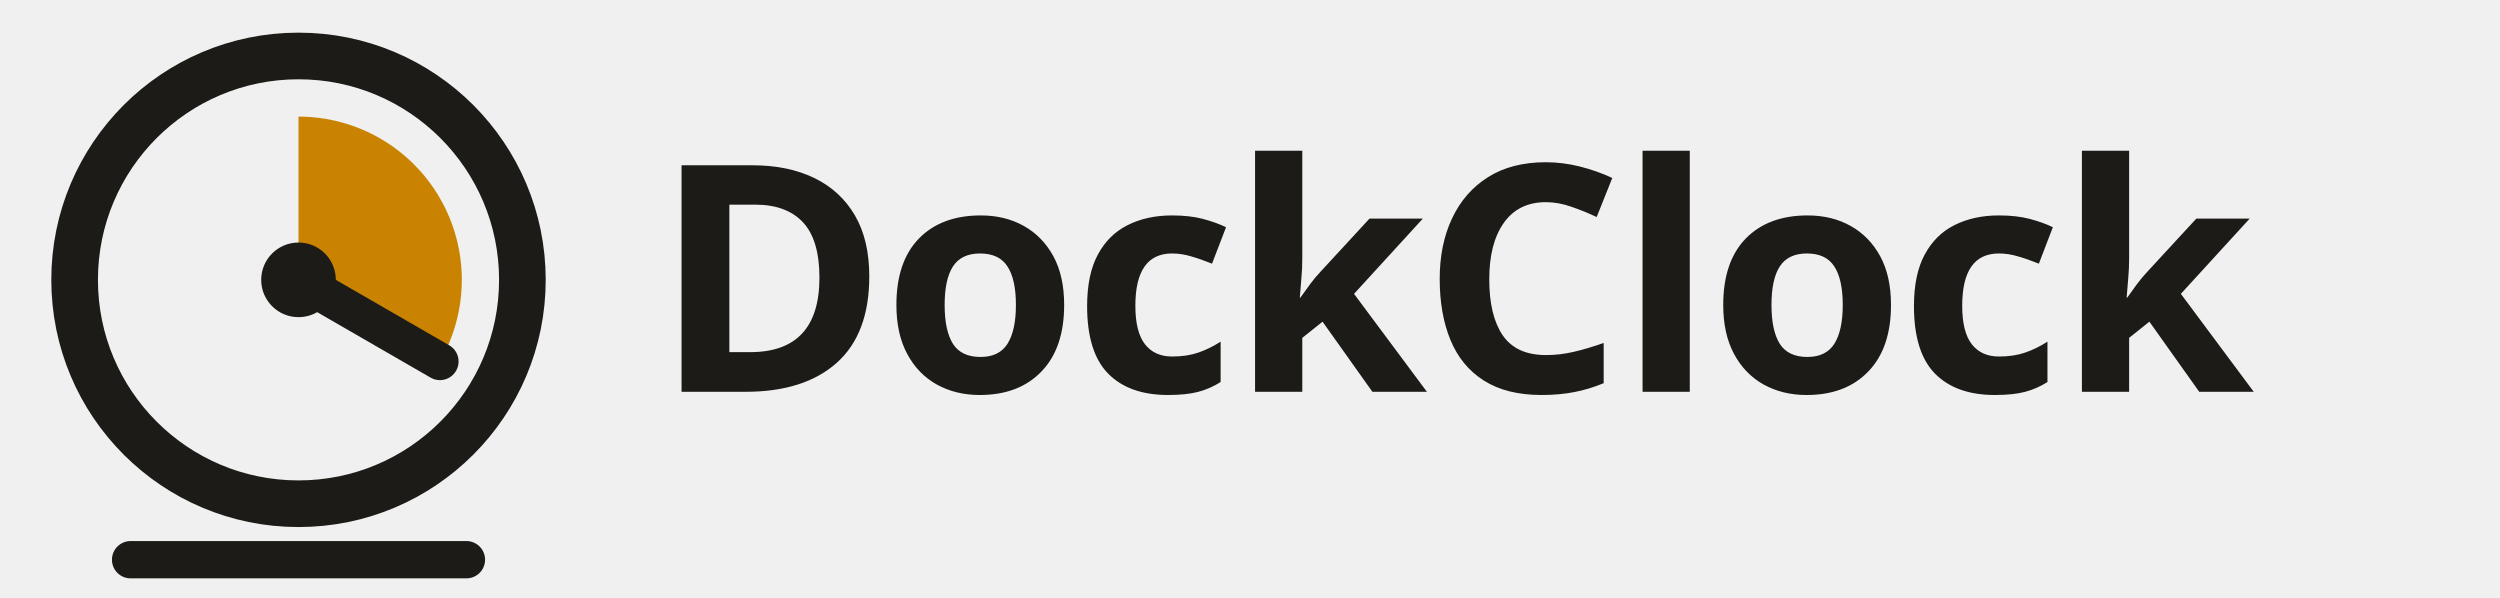
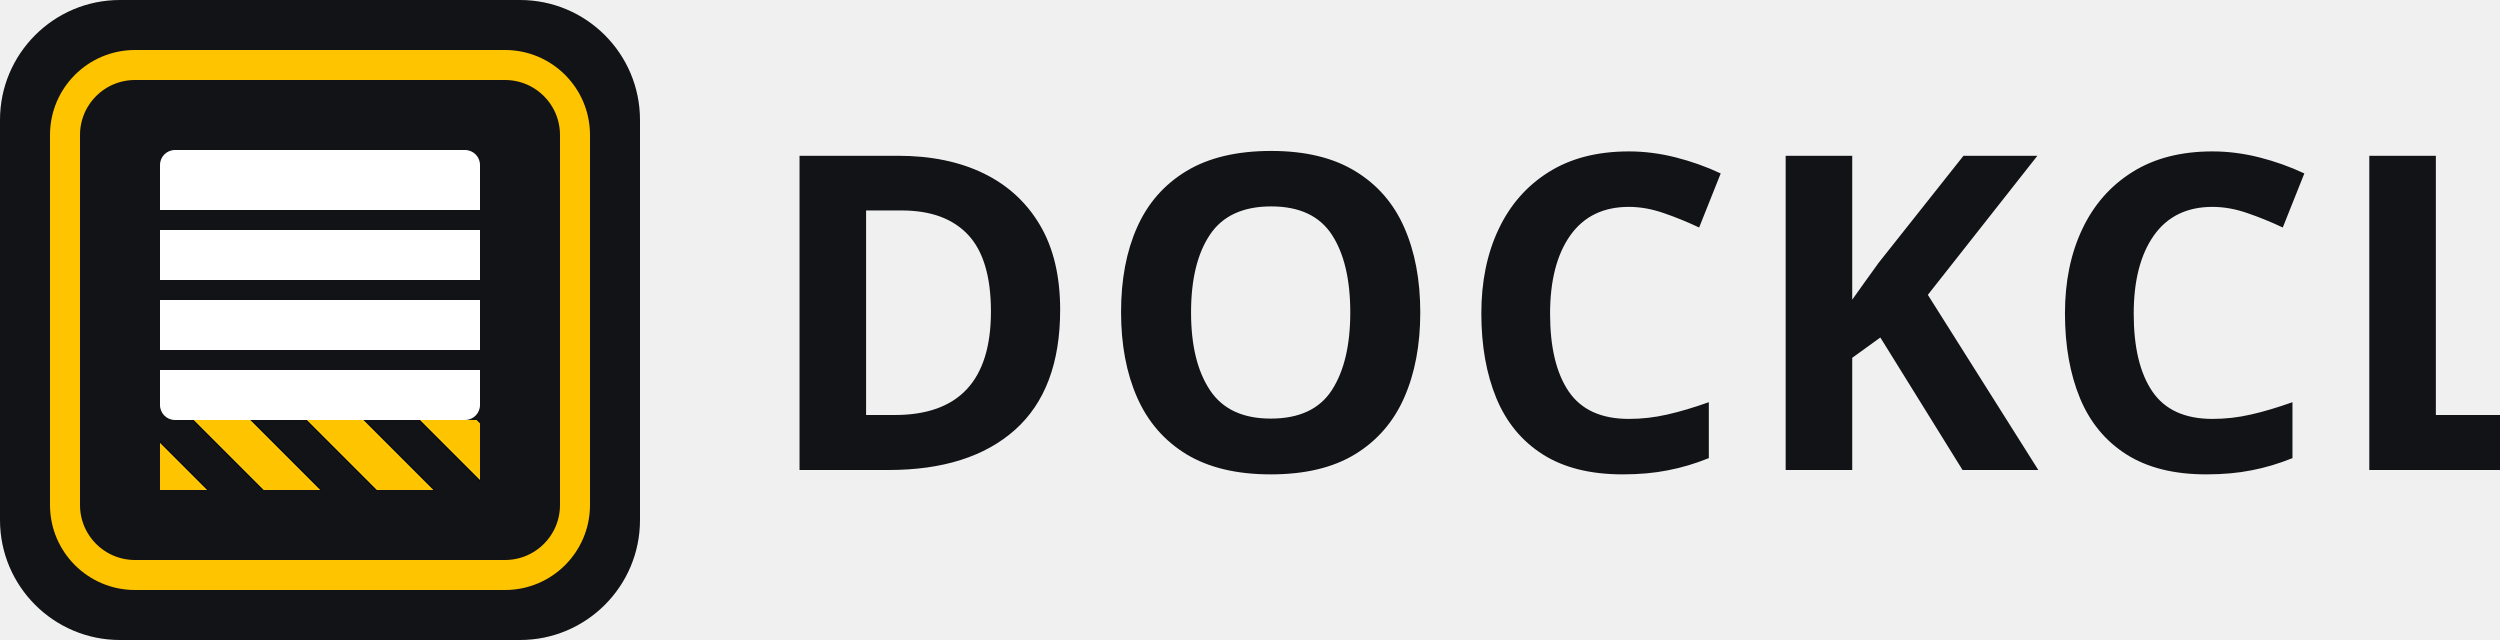
- <svg xmlns="http://www.w3.org/2000/svg" viewBox="0 0 268 64" role="img" aria-labelledby="t">
-   <circle cx="32" cy="30" r="24" fill="none" stroke="#1c1b17" stroke-width="5" />
-   <path d="M32 30 L32 12.5 A17.5 17.5 0 0 1 47.16 38.75 Z" fill="#c98300" />
-   <path d="M32 30 L47.16 38.75" stroke="#1c1b17" stroke-width="4" stroke-linecap="round" />
-   <circle cx="32" cy="30" r="4" fill="#1c1b17" />
-   <path d="M14 60 H50" stroke="#1c1b17" stroke-width="4" stroke-linecap="round" />
-   <text x="70" y="42" font-family="IBM Plex Sans, system-ui, sans-serif" font-size="34" font-weight="700" letter-spacing="-0.6" fill="#1c1b17">DockClock</text>
+ <svg xmlns="http://www.w3.org/2000/svg" viewBox="0 0 250 64" role="img" aria-labelledby="t">
+   <defs>
+     <pattern id="hz" width="8" height="8" patternUnits="userSpaceOnUse" patternTransform="rotate(-45)">
+       <rect width="4" height="8" fill="#ffc400" />
+       <rect x="4" width="4" height="8" fill="#121316" />
+     </pattern>
+   </defs>
+   <rect width="64" height="64" rx="12" fill="#121316" />
+   <rect x="6.5" y="6.5" width="51" height="51" rx="7" fill="none" stroke="#ffc400" stroke-width="3" />
+   <rect x="16" y="15" width="32" height="27" rx="1.5" fill="#ffffff" />
+   <path d="M16 22h32M16 29h32M16 36h32" stroke="#121316" stroke-width="2" />
+   <rect x="16" y="42" width="32" height="7" fill="url(#hz)" />
+   <text x="76" y="47" font-family="Big Shoulders Display, Arial Narrow, sans-serif" font-size="44" font-weight="800" letter-spacing="1" fill="#121316">DOCKCLOCK</text>
</svg>
